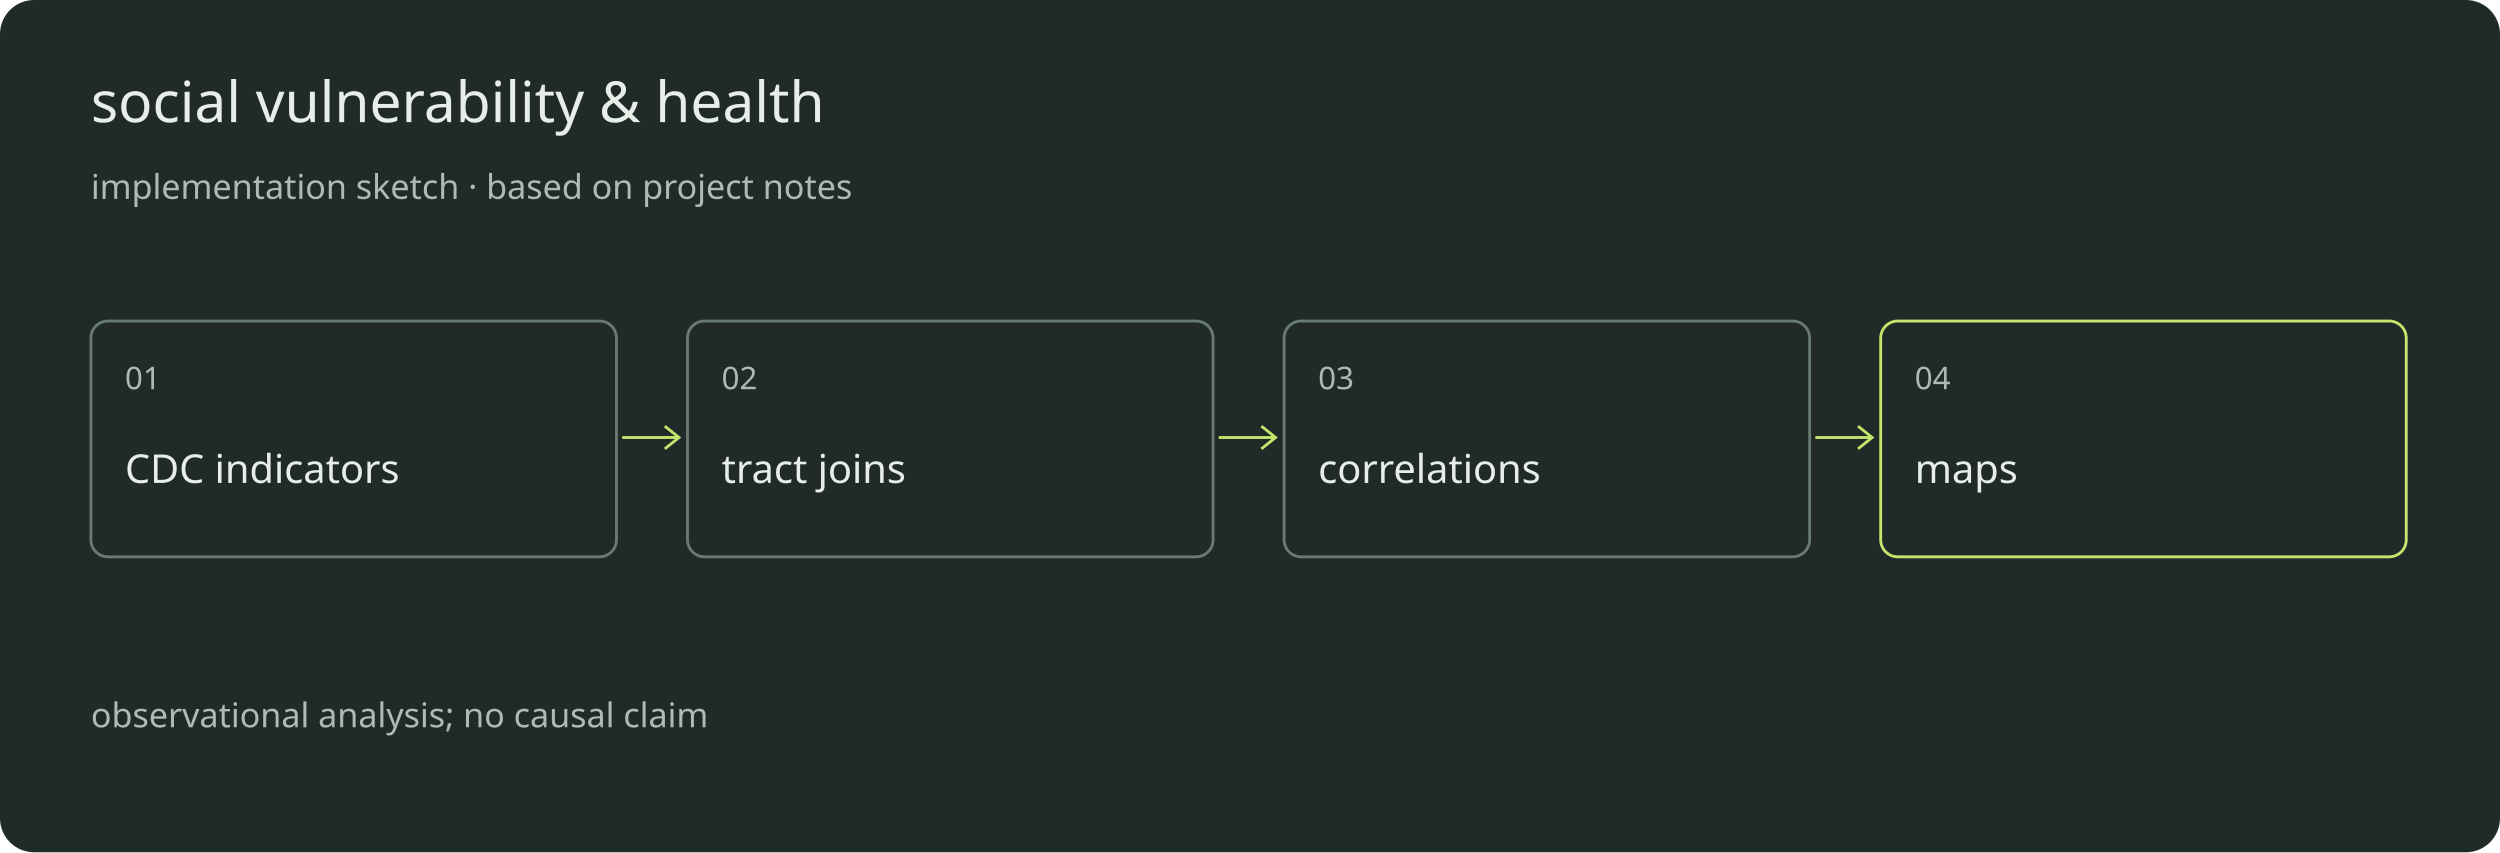
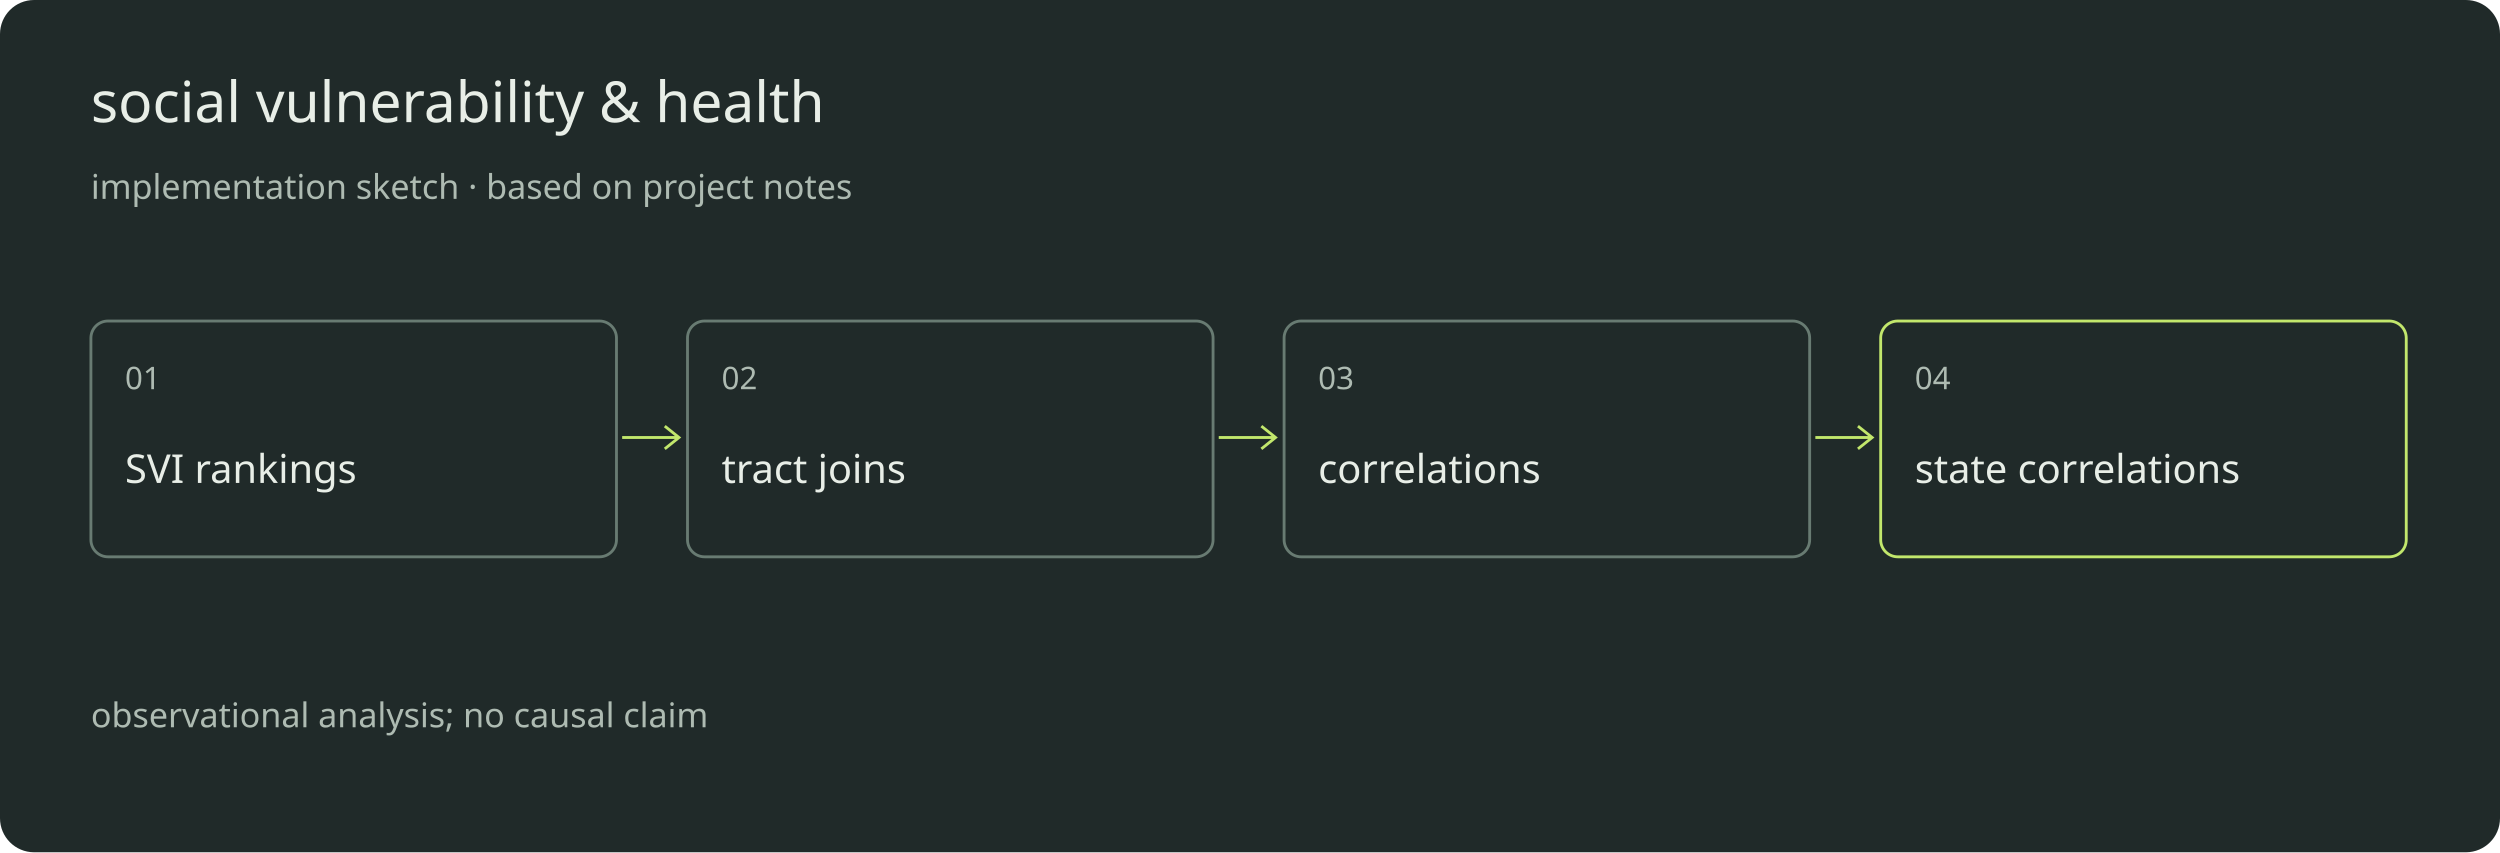
<svg xmlns="http://www.w3.org/2000/svg" viewBox="0 0 880 300">
  <rect width="880" height="300" rx="12" fill="#202a29" />
  <g fill="#e8eee7" font-family="system-ui,sans-serif">
    <text x="32" y="43" font-size="20">social vulnerability &amp; health</text>
    <text x="32" y="70" font-size="12" fill="#aebbb2">implementation sketch · based on project notes</text>
    <rect x="32" y="113" width="185" height="83" rx="6" fill="none" stroke="#687b72" />
    <text x="44" y="137" font-size="11" fill="#aebbb2">01</text>
-     <text x="44" y="170" font-size="14">CDC indicators</text>
+     <text x="44" y="170" font-size="14">SVI rankings</text>
    <path d="M219 154h20m-5-4 5 4-5 4" fill="none" stroke="#c2e76c" />
    <rect x="242" y="113" width="185" height="83" rx="6" fill="none" stroke="#687b72" />
    <text x="254" y="137" font-size="11" fill="#aebbb2">02</text>
    <text x="254" y="170" font-size="14">tract joins</text>
    <path d="M429 154h20m-5-4 5 4-5 4" fill="none" stroke="#c2e76c" />
    <rect x="452" y="113" width="185" height="83" rx="6" fill="none" stroke="#687b72" />
    <text x="464" y="137" font-size="11" fill="#aebbb2">03</text>
    <text x="464" y="170" font-size="14">correlations</text>
    <path d="M639 154h20m-5-4 5 4-5 4" fill="none" stroke="#c2e76c" />
    <rect x="662" y="113" width="185" height="83" rx="6" fill="none" stroke="#c2e76c" />
    <text x="674" y="137" font-size="11" fill="#aebbb2">04</text>
-     <text x="674" y="170" font-size="14">maps</text>
+     <text x="674" y="170" font-size="14">state correlations</text>
    <text x="32" y="256" font-size="12" fill="#aebbb2">observational analysis; no causal claim</text>
  </g>
</svg>
